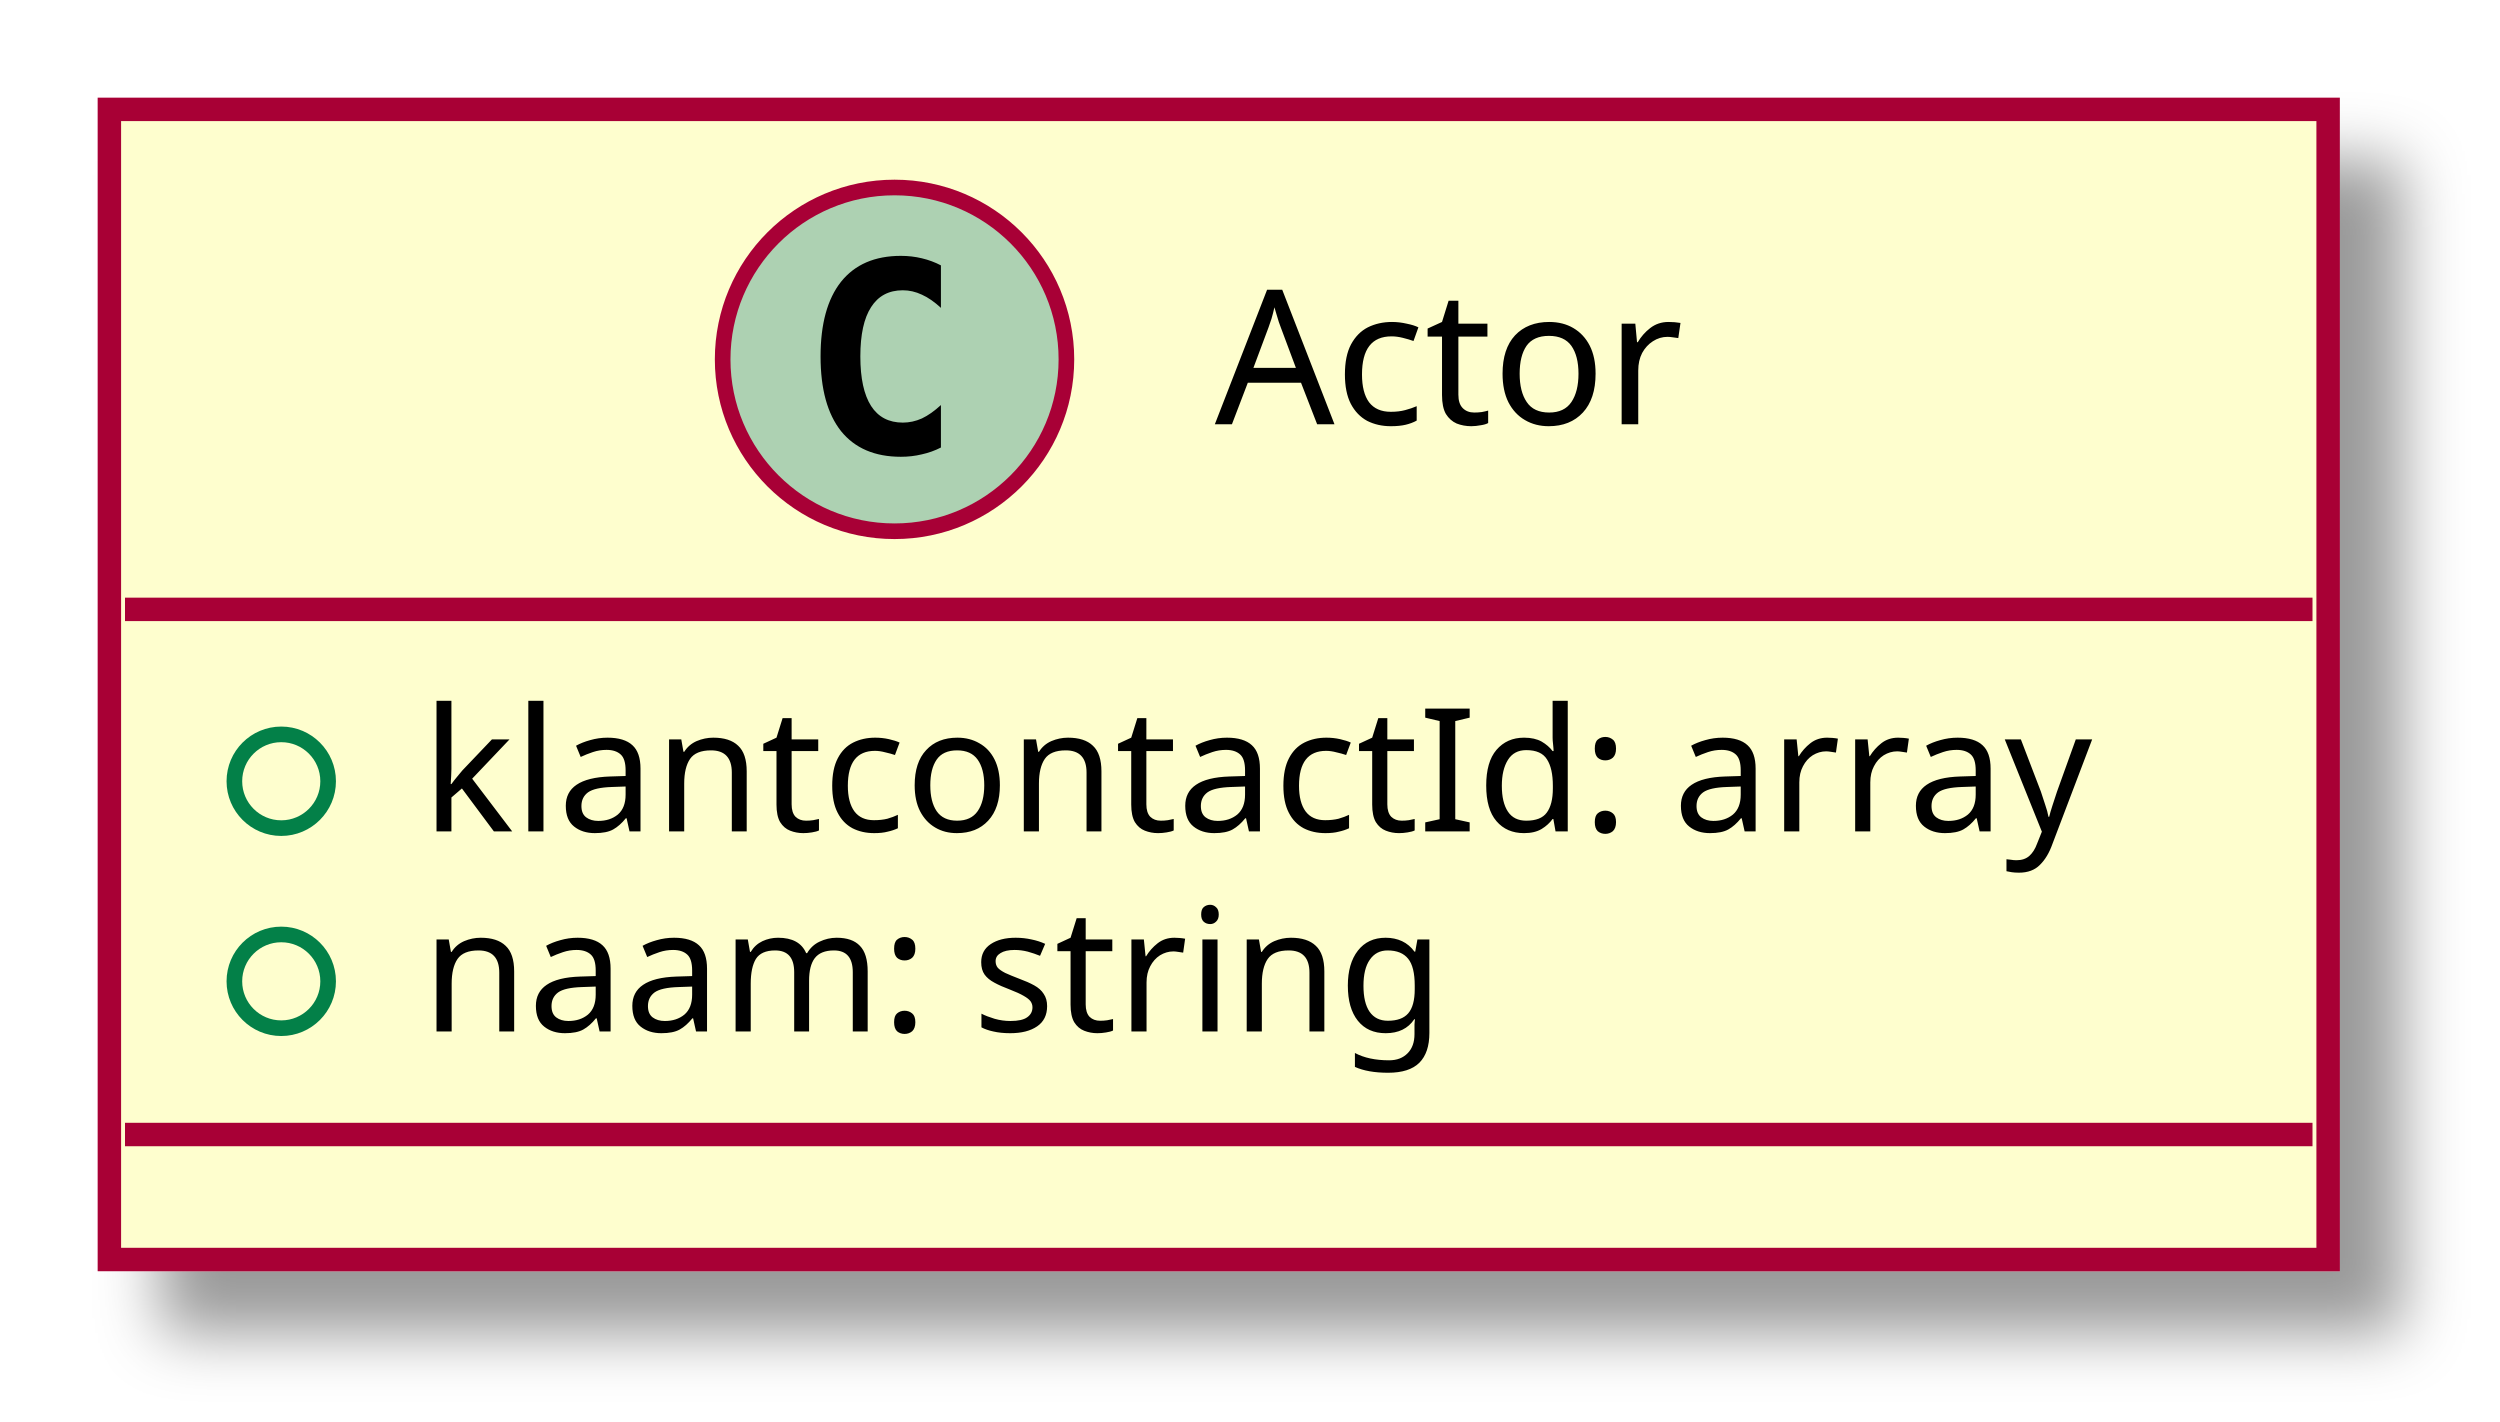
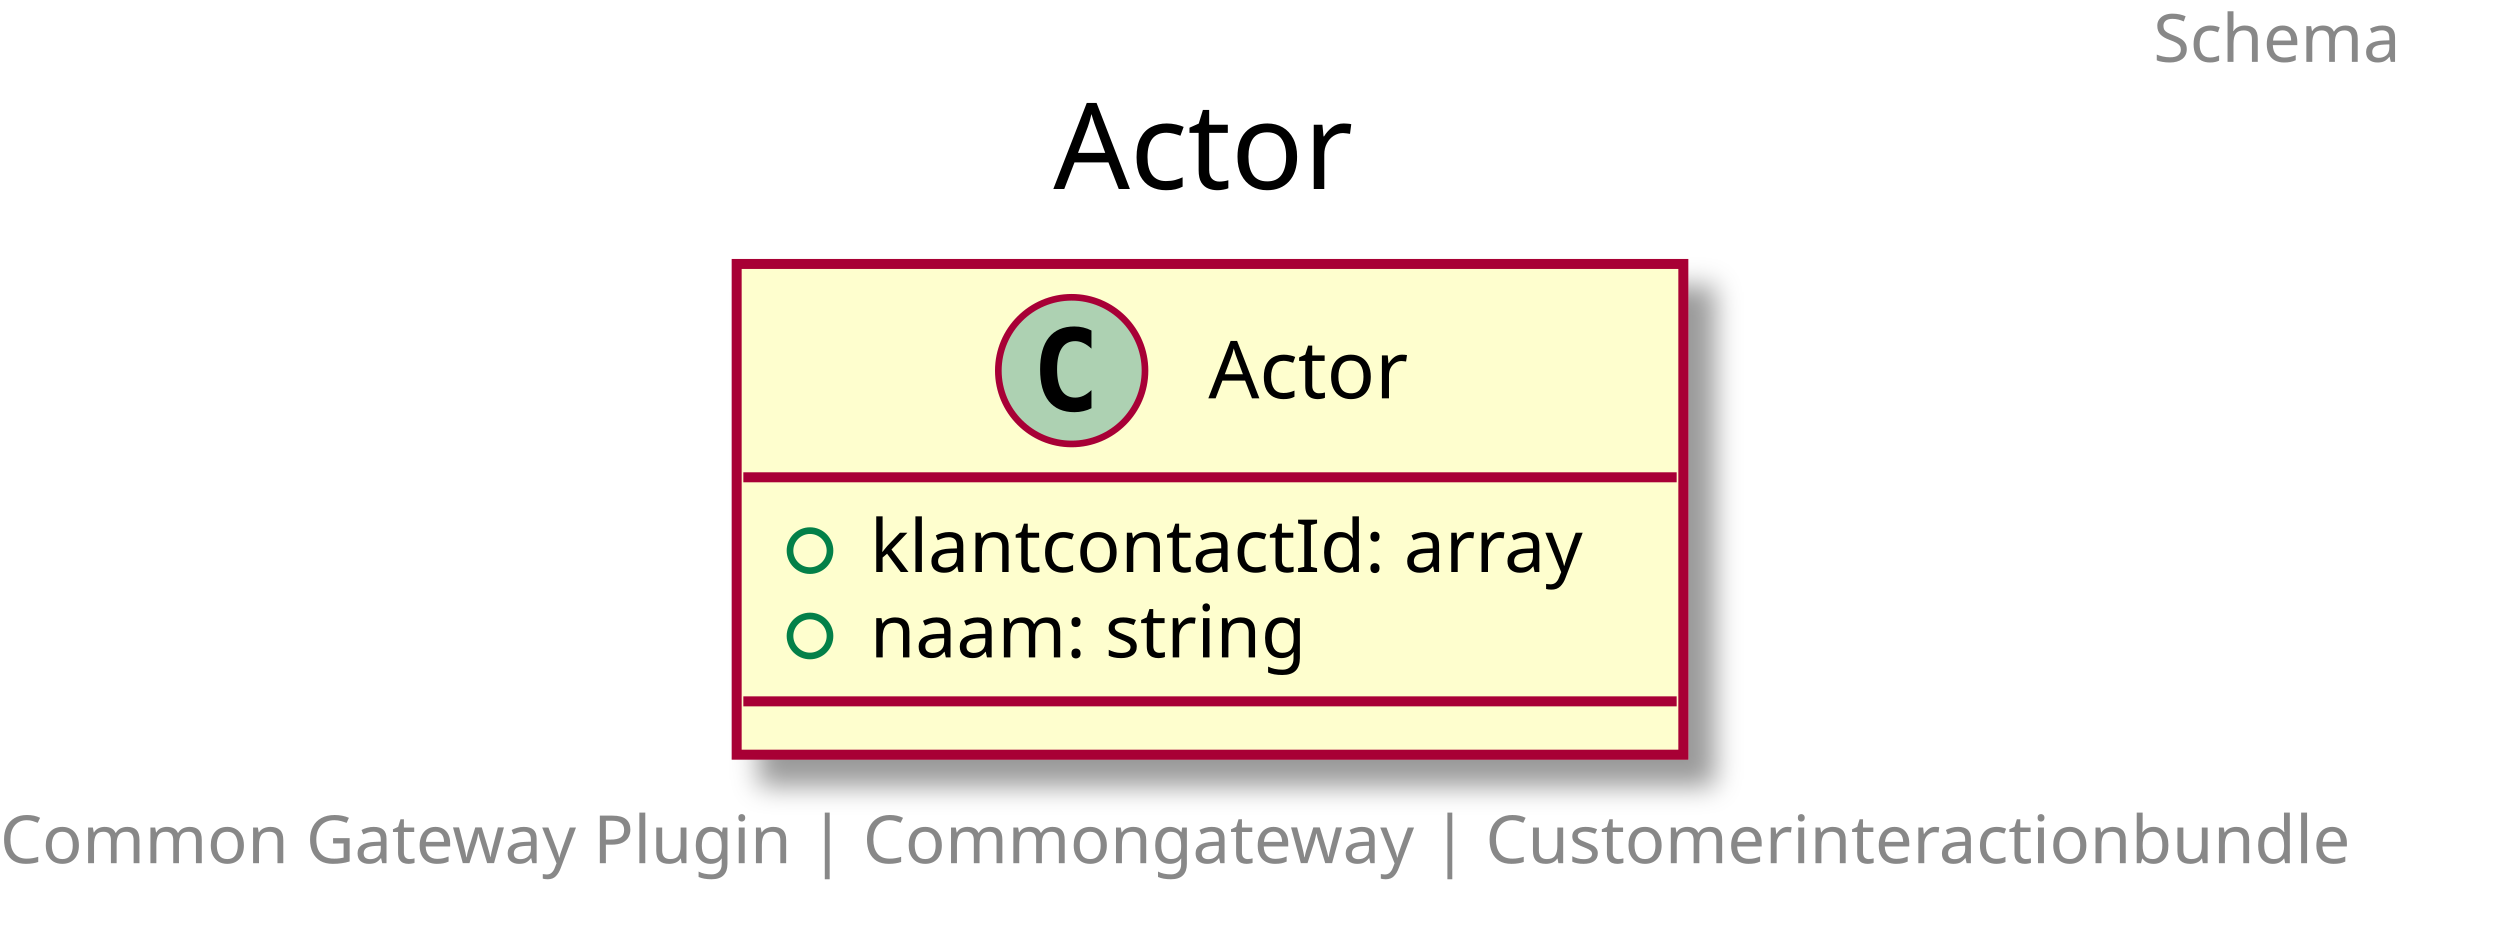
- <svg xmlns="http://www.w3.org/2000/svg" contentScriptType="application/ecmascript" contentStyleType="text/css" height="91px" preserveAspectRatio="none" style="width:160px;height:91px;" version="1.1" viewBox="0 0 160 91" width="160px" zoomAndPan="magnify">
+ <svg xmlns="http://www.w3.org/2000/svg" contentScriptType="application/ecmascript" contentStyleType="text/css" height="142px" preserveAspectRatio="none" style="width:375px;height:142px;" version="1.1" viewBox="0 0 375 142" width="375px" zoomAndPan="magnify">
  <defs>
-     <filter height="300%" id="fakau6l9sw029" width="300%" x="-1" y="-1">
+     <filter height="300%" id="f1tki3yn5x37cs" width="300%" x="-1" y="-1">
      <feGaussianBlur result="blurOut" stdDeviation="2.0" />
      <feColorMatrix in="blurOut" result="blurOut2" type="matrix" values="0 0 0 0 0 0 0 0 0 0 0 0 0 0 0 0 0 0 .4 0" />
      <feOffset dx="4.0" dy="4.0" in="blurOut2" result="blurOut3" />
      <feBlend in="SourceGraphic" in2="blurOut3" mode="normal" />
    </filter>
  </defs>
  <g>
-     <rect fill="#FEFECE" filter="url(#fakau6l9sw029)" height="73.609" id="Actor" style="stroke: #A80036; stroke-width: 1.5;" width="142" x="7" y="7" />
-     <ellipse cx="57.25" cy="23" fill="#ADD1B2" rx="11" ry="11" style="stroke: #A80036; stroke-width: 1.0;" />
-     <path d="M60.219,28.641 Q59.641,28.938 59,29.078 Q58.359,29.234 57.656,29.234 Q55.156,29.234 53.828,27.594 Q52.516,25.938 52.516,22.812 Q52.516,19.688 53.828,18.031 Q55.156,16.375 57.656,16.375 Q58.359,16.375 59,16.531 Q59.656,16.688 60.219,16.984 L60.219,19.703 Q59.594,19.125 59,18.859 Q58.406,18.578 57.781,18.578 Q56.438,18.578 55.75,19.656 Q55.062,20.719 55.062,22.812 Q55.062,24.906 55.75,25.984 Q56.438,27.047 57.781,27.047 Q58.406,27.047 59,26.781 Q59.594,26.5 60.219,25.922 L60.219,28.641 Z " />
-     <text fill="#000000" font-family="sans-serif" font-size="12" lengthAdjust="spacingAndGlyphs" textLength="33" x="77.75" y="27.154">Actor</text>
-     <line style="stroke: #A80036; stroke-width: 1.5;" x1="8" x2="148" y1="39" y2="39" />
-     <ellipse cx="18" cy="50" fill="none" rx="3" ry="3" style="stroke: #038048; stroke-width: 1.0;" />
-     <text fill="#000000" font-family="sans-serif" font-size="11" lengthAdjust="spacingAndGlyphs" textLength="116" x="27" y="53.21">klantcontactId: array</text>
-     <ellipse cx="18" cy="62.805" fill="none" rx="3" ry="3" style="stroke: #038048; stroke-width: 1.0;" />
-     <text fill="#000000" font-family="sans-serif" font-size="11" lengthAdjust="spacingAndGlyphs" textLength="73" x="27" y="66.015">naam: string</text>
-     <line style="stroke: #A80036; stroke-width: 1.5;" x1="8" x2="148" y1="72.609" y2="72.609" />
+     <text fill="#888888" font-family="sans-serif" font-size="10" lengthAdjust="spacingAndGlyphs" textLength="40" x="323" y="9.282">Schema</text>
+     <text fill="#000000" font-family="sans-serif" font-size="18" lengthAdjust="spacingAndGlyphs" textLength="47" x="158" y="28.349">Actor</text>
+     <rect fill="#FEFECE" filter="url(#f1tki3yn5x37cs)" height="73.609" id="Actor" style="stroke: #A80036; stroke-width: 1.5;" width="142" x="110.5" y="39.594" />
+     <ellipse cx="160.75" cy="55.594" fill="#ADD1B2" rx="11" ry="11" style="stroke: #A80036; stroke-width: 1.0;" />
+     <path d="M163.719,61.234 Q163.141,61.531 162.5,61.672 Q161.859,61.828 161.156,61.828 Q158.656,61.828 157.328,60.188 Q156.016,58.531 156.016,55.406 Q156.016,52.281 157.328,50.625 Q158.656,48.969 161.156,48.969 Q161.859,48.969 162.5,49.125 Q163.156,49.281 163.719,49.578 L163.719,52.297 Q163.094,51.719 162.5,51.453 Q161.906,51.172 161.281,51.172 Q159.938,51.172 159.25,52.25 Q158.562,53.312 158.562,55.406 Q158.562,57.5 159.25,58.578 Q159.938,59.641 161.281,59.641 Q161.906,59.641 162.5,59.375 Q163.094,59.094 163.719,58.516 L163.719,61.234 Z " />
+     <text fill="#000000" font-family="sans-serif" font-size="12" lengthAdjust="spacingAndGlyphs" textLength="33" x="181.25" y="59.748">Actor</text>
+     <line style="stroke: #A80036; stroke-width: 1.5;" x1="111.5" x2="251.5" y1="71.594" y2="71.594" />
+     <ellipse cx="121.5" cy="82.594" fill="none" rx="3" ry="3" style="stroke: #038048; stroke-width: 1.0;" />
+     <text fill="#000000" font-family="sans-serif" font-size="11" lengthAdjust="spacingAndGlyphs" textLength="116" x="130.5" y="85.804">klantcontactId: array</text>
+     <ellipse cx="121.5" cy="95.398" fill="none" rx="3" ry="3" style="stroke: #038048; stroke-width: 1.0;" />
+     <text fill="#000000" font-family="sans-serif" font-size="11" lengthAdjust="spacingAndGlyphs" textLength="73" x="130.5" y="98.609">naam: string</text>
+     <line style="stroke: #A80036; stroke-width: 1.5;" x1="111.5" x2="251.5" y1="105.203" y2="105.203" />
+     <text fill="#888888" font-family="sans-serif" font-size="10" lengthAdjust="spacingAndGlyphs" textLength="363" x="0" y="129.485">Common Gateway Plugin | Commongateway | Customerinteractionbundle</text>
  </g>
</svg>
